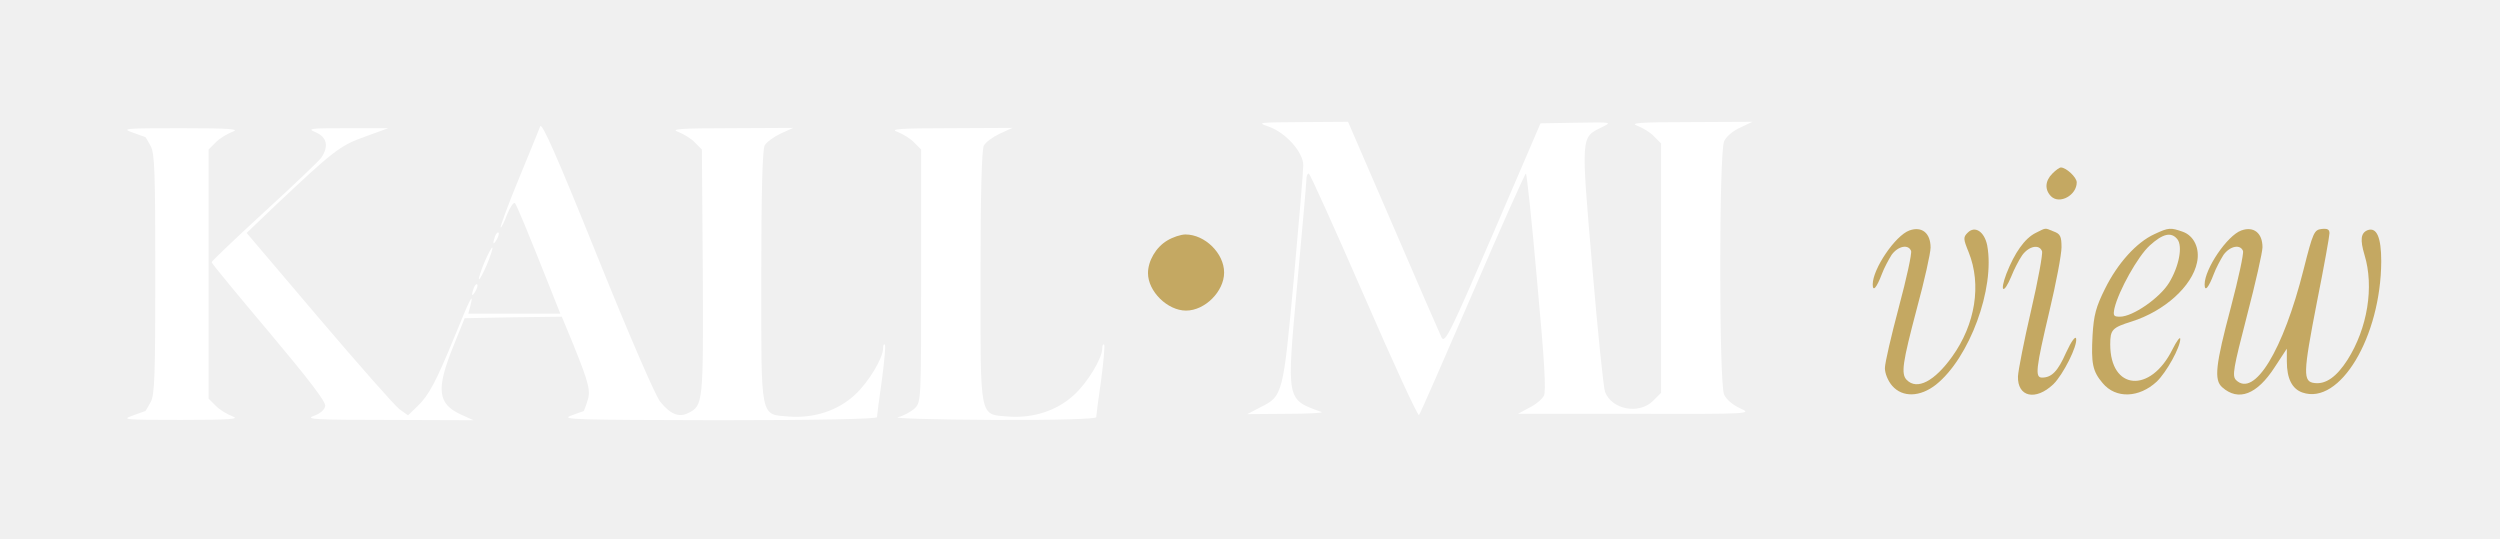
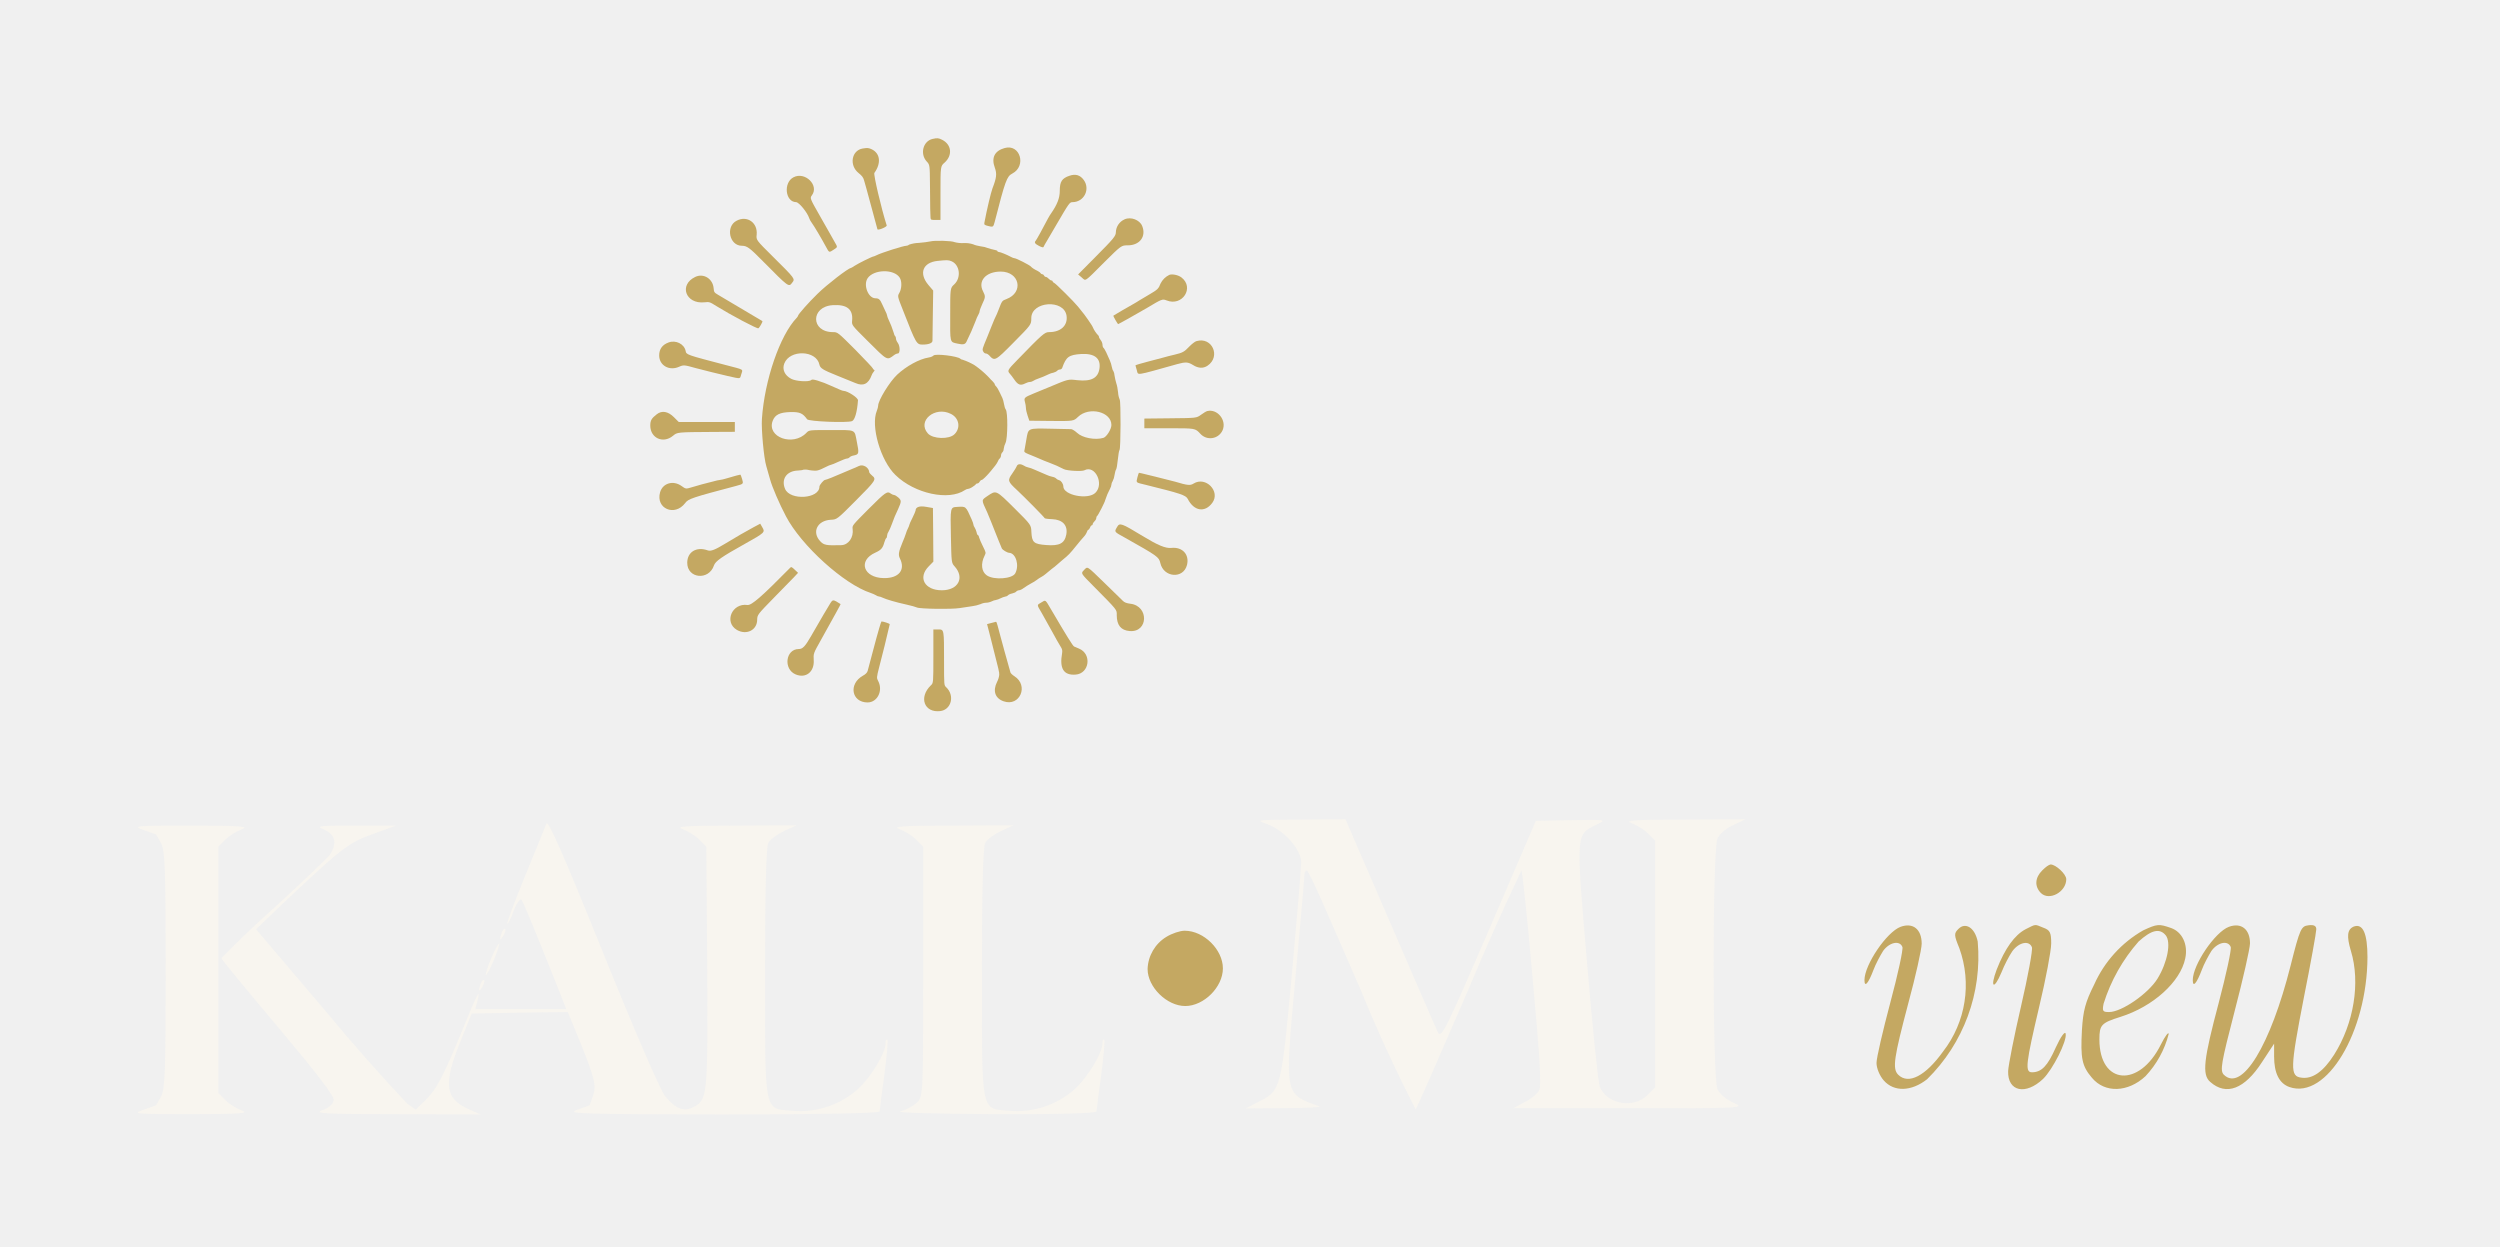
- <svg xmlns="http://www.w3.org/2000/svg" viewBox="1588 511 821 177" width="821" height="177">
-   <g transform="translate(0,1200) scale(0.1,-0.1)" fill="#FFFFFF" stroke="none">
-     <path d="M17654 6475 c-4 -11 -36 -89 -71 -174 -35 -85 -61 -156 -59 -158 2 -2 12 17 21 42 10 25 22 42 26 38 6 -7 38 -83 130 -315 l19 -48 -151 0 -151 0 7 27 c12 48 -2 22 -50 -97 -63 -154 -87 -199 -124 -234 l-31 -30 -28 20 c-15 11 -134 146 -265 300 l-237 279 92 88 c191 180 214 199 296 228 l77 28 -135 0 c-125 0 -133 -1 -102 -14 36 -16 42 -46 17 -83 -9 -12 -93 -92 -188 -179 -95 -87 -172 -161 -172 -164 0 -4 85 -107 188 -229 131 -156 187 -229 185 -243 -2 -13 -16 -25 -38 -33 -30 -11 8 -13 245 -13 l280 -1 -42 19 c-76 35 -81 83 -25 222 l38 94 160 3 159 2 38 -92 c52 -129 58 -153 45 -188 -5 -17 -11 -30 -11 -30 -1 0 -20 -7 -42 -15 -36 -13 15 -14 483 -15 329 0 522 4 522 10 0 5 7 59 16 121 8 61 13 114 10 117 -4 3 -6 -2 -6 -12 0 -32 -48 -112 -93 -153 -56 -52 -135 -77 -215 -71 -97 8 -92 -15 -92 460 0 274 4 416 11 430 6 11 29 28 52 39 l42 19 -205 -1 c-169 0 -199 -3 -173 -12 18 -7 43 -22 55 -35 l23 -23 3 -402 c2 -430 1 -439 -47 -463 -31 -16 -59 -5 -93 37 -16 20 -101 216 -207 479 -133 330 -182 440 -187 425z" />
-     <path d="M20047 6474 c56 -20 113 -84 113 -127 0 -17 -14 -185 -31 -372 -35 -379 -36 -386 -109 -422 l-44 -23 129 1 c72 0 123 3 115 6 -117 42 -115 34 -80 419 16 176 30 329 30 342 0 12 3 22 8 22 4 0 85 -180 181 -400 96 -221 177 -397 181 -393 4 4 83 185 176 400 93 216 172 393 175 393 3 0 20 -160 37 -355 24 -260 30 -361 22 -375 -6 -11 -27 -29 -48 -39 l-37 -20 385 0 c381 -1 385 0 345 18 -23 10 -46 29 -53 45 -17 38 -17 794 0 832 7 16 30 35 53 45 l40 19 -205 -1 c-169 0 -199 -3 -173 -12 18 -7 43 -22 55 -35 l23 -23 0 -409 0 -410 -27 -27 c-46 -45 -135 -28 -157 30 -5 12 -24 197 -42 410 -37 434 -38 425 31 459 35 17 35 17 -83 15 l-118 -2 -156 -363 c-142 -329 -158 -361 -169 -340 -6 13 -78 177 -159 366 l-148 342 -151 -1 c-146 -1 -150 -1 -109 -15z" />
-     <path d="M16315 6455 c22 -8 41 -15 42 -15 1 0 9 -13 18 -30 13 -24 15 -89 15 -420 0 -331 -2 -396 -15 -420 -9 -17 -17 -30 -18 -30 -1 0 -20 -7 -42 -15 -37 -13 -26 -14 160 -14 165 0 194 3 168 12 -18 7 -43 22 -55 35 l-23 23 0 409 0 409 23 23 c12 13 37 28 55 35 26 9 -3 12 -168 12 -186 0 -197 -1 -160 -14z" />
-     <path d="M18827 6457 c18 -7 43 -22 55 -35 l23 -23 0 -414 c0 -410 0 -415 -21 -436 -12 -11 -37 -25 -55 -29 -19 -4 115 -8 309 -9 214 -1 342 3 342 9 0 5 7 59 16 121 8 61 13 114 10 117 -4 3 -6 -2 -6 -12 0 -32 -48 -112 -93 -153 -56 -52 -135 -77 -215 -71 -97 8 -92 -15 -92 460 0 274 4 416 11 430 6 11 29 28 52 39 l42 19 -205 -1 c-169 0 -199 -3 -173 -12z" />
-     <path d="M17506 6115 c-9 -26 -7 -32 5 -12 6 10 9 21 6 23 -2 3 -7 -2 -11 -11z" />
-     <path d="M17471 6029 c-12 -29 -20 -54 -18 -56 2 -2 14 20 26 48 12 29 20 54 18 56 -2 2 -14 -20 -26 -48z" />
-     <path d="M17436 5945 c-9 -26 -7 -32 5 -12 6 10 9 21 6 23 -2 3 -7 -2 -11 -11z" />
+ <svg xmlns="http://www.w3.org/2000/svg" width="830" height="414" viewBox="1584 279 830 414">
+   <svg width="194" height="194" x="1798" y="323" viewBox="49 50 1641 1640">
+     <path fill="#C4A862" d="M857.5 67.5c-26.5 6.3-35.7 42-16.2 63.3 8.7 9.4 8.7 9.4 9.2 67.4.5 67.3.8 80.6 1.5 89.8.5 6.8 1 7 14.3 7H880v-75.5c0-75.5 0-75.5 11.5-85.5 23-20.5 19.8-50.7-7-64.2-10-5-13.5-5.3-27-2.3M1060.3 93c-28.3 7.8-38 27.3-27.8 55 6.3 17.3 5 28.5-6.5 58.3-4.5 12-15.5 58.4-22.7 96.2-1 5.8 0 6.8 10.7 9.5 13.5 3.5 14.3 3 18-10.7 30-117 34.3-128.5 49.5-136.5 40.8-21 22.3-84-21.2-71.8M662 94.3c-32 5-39.2 47.5-11.7 69.2 9.2 7.3 13 12.5 15 20 1.5 5.8 4.5 15.8 6.5 22.8 2 6.7 9.7 35.4 17.2 63.4a1902 1902 0 0 0 14 51.8c3 3 27-7.2 26-11-15.2-47.5-37.5-143.2-34.7-147.5 19.7-27.5 16.5-55-7.5-66.5-8.8-4-11.5-4.2-24.8-2.2m580.5 76.5c-21.5 7.2-27.5 16.4-27.5 42.4 0 20.6-7.2 38.8-25.2 64.6-4.3 6.2-7.8 12.4-29.5 53.4-6 11-11.8 21-13 22.3-4.5 4.8-2 8.5 9.2 14.3q11.6 6 12.8 3.2c.5-1.7 5.2-10 10.5-18.7 5-8.8 16-27.3 24-41 38-65 38.7-66.3 47.5-66.3a39 39 0 0 0 31.2-62c-10-14-23-18-40-12.2M467 175.3c-28.7 15-23 69.2 7.5 69.7 8.3.3 31.5 28.8 36.8 45 1 3.5 4.4 9.5 7.7 13.8 5.8 7.7 26.3 42.2 39.5 66.7 9 16.8 8.5 16.5 21.5 8 11.8-7.7 11.5-6.5 2.5-22.2-4-7-9.5-16.6-12-21.3l-30.2-53.2c-26.8-47-27.3-48.3-21.5-55.8 21.2-28.2-19.3-68-51.8-50.7m930 118a41 41 0 0 0-24.5 36c0 10.7-5.7 17.7-57.7 70l-48.3 48.7 9.8 8.3c12.5 10.7 6 15.2 62.5-41.3 49-48.7 49-48.7 67.2-48.7 33.8 0 52.5-25.3 40.3-54.6-7-17-32-26.4-49.3-18.4M307.8 297c-32 16-20.8 70.5 14.4 70.5 14.3 0 21.8 5.5 59 43.3 73 73.7 72.6 73.4 82.3 60.4 8.5-11 9.3-10.2-54.7-73.7-46.6-46.2-46.6-46.2-45-61.2 3.2-33.6-26.6-54.6-56-39.3m1214.7 152.3a53 53 0 0 0-24.7 24.7c-4.8 13.3-8.5 17-28.8 28.8a754 754 0 0 0-29 17.2c-6.2 4-16 10-21.7 13a1667 1667 0 0 0-52.8 30.8c-1 1 12 23.7 13.5 23.7 1.3 0 62-34.2 82.3-46.2 40.5-24.3 42.2-25 53.7-20.3 44.3 17.8 79-36.2 41.5-64.7-9-6.8-26-10.3-34-7M191.3 455c-46.8 22.3-27 76.8 25.7 71.3 13.8-1.5 14.8-1.3 33.5 10.5 40.3 25 113.8 64 118 62.5 3-1.3 13-18.8 11.3-20.3-.8-.7-40.8-24.5-124.8-74-10.2-6-11.2-7.5-12-17.7-2-27-28.2-43.6-51.7-32.3m1407.5 180.3c-4 1-13 8-20 15.2-14.3 15-18.5 17.3-41.3 22.8-9 2-24.7 6-35 9l-38.7 10.2c-21.3 5.5-36.3 10-36.3 11l3.8 13.3c4.5 15.2-7 16.7 113-16.8 24-6.7 31-6.2 45 2.5 14.7 9.3 28.7 10 40.7 1.8 38-25.8 12.8-82-31.2-69M116.5 639Q90 648.6 90 675.5c0 28 28.3 44.3 56 31.8 12.5-5.5 14.5-5.3 46.5 3.7a3162 3162 0 0 0 88.8 22c39.2 8.8 35.2 9.3 39.2-4.5 4.5-15.2 10-12-43.5-26-111-29-110.7-29-112.7-39.7-4-19.5-27.6-31.3-47.8-23.8m1512.3 192.8c-2.8.7-10.5 5.5-17.5 10.5-12.3 9-12.3 9-85.5 9.7l-73.3.8V880h69c75 0 73.5-.2 88.3 15.5a37.7 37.7 0 0 0 62.7-10.5c11.5-28-15.2-60.5-43.7-53.2M83.5 840.5C68.3 852.3 65 858 65 873c.5 34.8 36 50.8 63.3 28.5 13.2-10.7 10-10.5 115-11.2l59.2-.3v-27.5H145l-13.7-13.7c-16.3-16.3-33.6-19.3-47.8-8.3M1433 1018c-3.7 15.8-5.7 13.8 23.8 21 97 24 112.2 29 117.5 39.3 17.5 34.5 48.2 39.5 69 11.2 23.7-32-18.3-75.5-52.5-54.2-9.5 6-17 5.2-52-5.3-13.3-3.7-99-25-101.5-25-.5 0-2.5 5.8-4.3 13m-1126.7-5c-5.6 1.5-16.8 4.8-25.3 7.3-8.2 2.5-17 4.7-19.5 4.7s-13 2.3-23.5 5.3c-10.7 2.7-23.2 6.2-28 7.2-4.7 1.3-17 4.8-27 7.8-18.2 5.5-18.2 5.5-30-3-23.5-17-53.2-8.3-60.5 17.7-12.7 45.5 41 68.8 70.3 30.3 9.2-12.3 18.4-15.3 143.7-48.5 20.3-5.5 20.3-5.5 16.5-18.8-2-7-4.2-12.7-5.2-12.7-.8.2-6 1.5-11.6 2.7m48.8 145c-18 9.5-54 30.3-77.5 44.8-30.7 18.7-42.2 23.2-51 20.2-31.7-11.5-57.7 4.3-57.7 34.8 0 44.5 60.7 50.5 75 7.5 3.7-11.8 22.4-24.8 86.2-60.3 57.3-32 58-33 49.5-47l-5.7-10zm1020.8-.5c-8 13.8-8.8 12.8 22.5 30 91.2 51.3 95.2 54 99 70.8 9.2 41.5 65 45.5 75 5.5 7.2-29.3-12.8-51-44-47.8-16 1.8-38-7.5-80.8-33.5-59.5-36.2-64.5-38-71.7-25m-918.5 114.8c-80.3 81.5-108 105.5-119.5 104-43.3-6-66.3 48.2-29.6 70 26.8 15.5 56.6.7 57-28 .3-14.5.6-14.8 48.6-64l55.7-57L480 1286l-9.2-8.7c-8.8-8.3-9.8-8.8-13.6-5m825.3 6.5c-8.5 8.7-8.5 8.7 25.3 42.7 71.2 72 67.2 67.3 67.2 83.5 0 28 11.8 42.5 36.3 44.5 52.5 4.3 54.5-70.5 2-76.7-10.5-1.3-16.3-3.5-20.8-7.8l-52-50.7c-51.7-50-46.7-47-58-35.5m-711.5 92c-5.2 8.2-30.7 51.2-55.2 94.2-16 27.8-23 35-33.8 35-37 0-44 56.5-8.7 71.3 28.7 12 53-7.3 50.7-40.5-1-18.3-1-18.3 20.3-56.3 40.5-72.7 55.7-100.2 55.2-100.7-20.7-13.3-21.7-13.3-28.5-3m592-1.5c-12.7 7.5-13 5.2 1.3 29.5l31 55.5a818 818 0 0 0 23.7 41.7c3 4.8 3.5 9 2.5 15.8-7.7 43.2 4.5 62.5 38 60 38.8-2.8 46.3-58 9.5-73-5.5-2.3-12-5-14-6-3.5-1.8-22.2-32-63.7-102.8-17.8-30.2-15.3-28.5-28.3-20.7m-455.2 72.5c-3.3 10.7-11.3 40.2-18 65.7a2245 2245 0 0 1-14.3 53.8c-1.5 5.2-5.5 9.2-13.2 13.5-41.3 23-32.3 75.2 13 75.2 27.2 0 43.7-32.5 30.2-59.2-5.2-10-5.2-10 2.3-39.8a4083 4083 0 0 0 29.7-120.7c0-1.8-18-7.8-23.2-7.8-.5 0-3.5 8.8-6.5 19.3m326-17.8c-1.3.5-7 2-12.8 3.3l-10.2 2.7 9.5 36.8c25.5 100.5 24.7 96.7 24.7 105.7a56 56 0 0 1-6.2 20c-12.5 25-5.5 46 18.5 54.3 45.5 16 71.5-44.5 30.2-70.5-5.2-3.3-10.2-8-11-10.5-9.2-32.8-25.5-90.5-31.2-113-8-30.8-7.8-30-11.5-28.8M860 1520.3c0 75.2 0 75.2-7 81.7-34.7 33.3-19 77.5 26 72.3 31.5-3.5 41.8-43.8 17-67-6-5.5-6-5.5-6-72.3 0-91.5.3-90-16.5-90H860z" />
+     <g fill="#C4A862">
+       <path d="M851.3 355.3c-5.5 1.4-20.3 3.2-33 4.2a89 89 0 0 0-26.3 4.8 12 12 0 0 1-8 3.2c-8.2 0-70.5 19.8-84 26.8-3.5 1.7-7 3.2-8 3.2-3.5 0-43.5 19.8-52.7 26a67 67 0 0 1-11 6.5c-7 0-68.3 47.3-93.5 72.3-24 23.2-54.8 58-54.8 61.7 0 1-1.7 3.5-3.7 5.8-47 48.7-90.3 174.5-97.8 284-2 30 5.5 110 12.3 132.5 2.2 7 7 23.7 10.7 37.5 5.8 21.2 25.5 67.2 44.3 103 43 82.5 163.5 191.5 238.2 215.7 5.3 1.8 12 4.8 14.8 6.5 2.7 2 6.5 3.5 8.7 3.5 2 0 6.5 1.5 10 3.3 9.5 4.7 38.5 13.2 66.3 19.2 13.7 3 27.2 6.8 30 8.3 7 4 97.7 5.5 120 1.7l34.7-5.2a105 105 0 0 0 24.3-6c3.7-2 10.7-3.8 15.2-3.8s11.5-1.7 15.5-3.7c3.8-2 9-3.8 11.3-3.8a53 53 0 0 0 14-5 56 56 0 0 1 14-5 10 10 0 0 0 7-3.5c1.7-2 6.7-4.2 11.2-5 4.8-1 9.8-3.2 11.5-5.2a12 12 0 0 1 8-3.8c2.8 0 8.5-2.7 13-6.2s13.8-9 20.5-12.8a108 108 0 0 0 17.3-10.7c2.7-2.3 8.2-5.8 12-7.8 4-2 9.5-6 12.5-8.7 3-2.8 10.5-9 16.7-13.8 6.3-4.5 12.5-9.5 13.8-11 1.5-1.5 8.7-7.7 16.2-14 17-13.7 21.5-18.5 38.5-39.7 7.5-9.5 17.3-21 21.5-25.5a42 42 0 0 0 9-14.3c1-3 2.5-5.5 3.8-5.5s3.5-2.7 4.7-6.2 3.5-6.3 5-6.3c1.3 0 2.5-1.5 2.5-3.2 0-2 2.3-5.5 5-8s5-6.5 5-9 1-5 2.5-6c2.5-1.5 22.5-40.5 22.5-44.3a191 191 0 0 1 13.8-32.5c2-3.5 3.7-8.7 3.7-11.2s1.5-7 3.5-9.8a50 50 0 0 0 5.3-17.2c1-7 3-14 4.5-15.8 1.2-1.7 3.5-14 4.7-27.2 1.3-13.3 3.3-25.5 4.8-27.3 3.5-4.2 4-137 .5-141.5a59 59 0 0 1-4.5-19.5c-.8-9-3-20.7-5-26.2-1.8-5.5-4-15.3-5-21.8a34 34 0 0 0-3.5-13.2c-1.3-.5-3-5.5-4-10.5a87 87 0 0 0-6-19.5c-2.5-5.5-7-15.3-9.8-21.8-3-6.2-6.5-12.2-8-13.2-1.2-.8-2.5-4.5-2.5-8.3 0-3.7-2.2-9.5-5-13s-5-7.5-5-9.2c0-1.5-.7-3.3-1.7-3.8a79 79 0 0 1-15.8-23.7c0-2.3-24-37-31.2-44.8l-10-12.5c-11-13.7-62.3-64.7-67-66.7-2.3-.8-4.3-2.8-4.3-4.3 0-1.2-1.5-2.5-3.2-2.5-2 0-5.5-2.2-8-5s-6-5-8-5c-1.8 0-4-1.7-4.8-3.7-1-2-3-3.8-5-3.8a7 7 0 0 1-5.2-3.2c-1-1.8-4.8-4.6-8.3-6.3-9-4.2-15.7-8.7-18.7-12.2-3.3-4-41-23.3-45.8-23.3-2 0-6.5-1.7-10-3.7-11.7-6.3-30-13.8-34-13.8-2.2 0-4-1-4-2.5 0-1.2-4.2-3-9.2-3.7-5.3-1-13.5-3.3-18.3-5-4.7-2-14.2-4.3-21.2-5-6.8-1-15.5-3.3-19.3-5.3a72 72 0 0 0-27-3.5 86 86 0 0 1-25.5-2.7c-7-3.8-55.5-5.3-68.2-2M911 411c23.3 9.8 27.8 46 7.8 64.8-11.5 10.4-11.5 10.4-11.5 83.7-.3 82.5-1.5 78 20.5 82.8 15.7 3.5 21.2 2.5 25-5a670 670 0 0 0 26-59 98 98 0 0 1 7.7-17.5c2-3 3.5-7.5 3.5-9.8 0-2.2 3.5-11.5 7.5-20.2 9-18.8 9-21.5 2.3-34.8-15.8-29.5 7.5-56 49.2-56 53.5 0 65.8 58.8 16 77.3-12 4.5-12.2 4.7-21.5 29-3.5 9.5-7.5 18.5-8.5 20-1 1.2-6 13.2-11.2 26.2-5.3 13-10.8 27-12.5 31.3-14 33.5-14.3 34.5-11.5 40.2 1.5 3.3 4.7 6 7.2 6 2.8 0 6.5 2 8.8 4.3 16.5 18.2 17 18 70.2-35.8 49-49.5 49-49.5 49-67.7 0-47.5 91.8-54 99-7 4 27.5-16 46.2-49 46.2-12.5 0-18.5 5.3-90.5 79.5-25.7 26.3-27.2 29-20 37 2.5 2.5 8 10 12.5 16.3 10.5 15.7 17.8 18.2 31.5 11 3.8-2 9.5-3.8 12.5-3.8s7.5-1.5 10.3-3.5c2.7-1.7 7.7-4.2 11.2-5.2a293 293 0 0 0 32.5-13.5c2.3-1.3 7.5-3 11.8-3.8 4.2-1 9.2-3.5 11-5.5 1.5-2 5-3.5 7.7-3.5 2.5 0 5.3-2 6.3-4.5 11-31 18.5-36.7 53-39 37.7-2.2 55.7 11.8 51.7 40.5-3.7 27-23 37.3-62.2 33-26.8-3-23.8-3.7-80.5 20-12.3 5.3-31.5 13-42.5 17.5-26.3 11-27.3 12-24 24a82 82 0 0 1 2.7 17.3c0 4.2 2.3 13.7 4.8 21.2l4.7 13.8 62.3.7c62 .5 62 .5 74.5-11.5 31-29.7 93.7-14.5 93.7 22.8 0 11.7-13.5 33.5-22.5 36.2-23.2 6.8-59 0-73.7-14-6.3-5.7-13.8-10.5-16.8-10.5-3.2-.2-28.2-.7-55.7-1.2-67.5-1.3-64.5-2.8-70.3 31.2-1.7 10.3-4 22.3-4.7 26.8-2 9-3.8 7.5 28.7 20.7 7.5 3 15.8 6.5 18.3 7.8 2.2 1.2 11.7 5 21.2 8.5a343 343 0 0 1 41.8 18.5c9.2 4.7 50.7 7 58 3.2 29.7-16 56.2 38.3 30.7 63.3-21 20.5-90 6.7-90-17.8 0-7-6-16.2-11.5-17.5-3.2-.7-7-3-8.5-4.7-1.5-2-6.5-4.3-10.7-5a75 75 0 0 1-16-5.3c-4.5-2-11.8-5.2-16.3-7-4.5-2-13.5-5.7-20.2-8.7a73 73 0 0 0-15.5-5.3 36 36 0 0 1-12.3-5.2c-9.7-5.8-18-4.8-20.2 2.5-.8 2.2-6.3 11.5-12.5 20.2-13.5 19-12.5 22 13.5 46 20.7 19.3 77.7 77 77.7 79 0 1 9.5 2.5 21 2.8 29.8 1.2 44.5 17.5 39.8 43.2-4.8 24.8-19 32.3-56 29.5-35.5-2.7-40.5-7.2-42-36.7-.8-20-.8-20-46.8-65.8-53-52.5-51.7-52-76.2-35.5-18 12.5-18 9.5-1 46.3 3.2 7.2 16.5 40 31.7 78.7 4 10.3 8.3 20.5 9.3 22.5 2.5 4.5 15 12 20.7 12.3 18.8 1 29 35.2 17 57.5-8.2 15.7-59.7 19.5-79.7 6-15.3-10.3-17.8-33-6.5-55.3 4.2-8.5 4.2-8.7-4.5-26.2-5-10-9.8-21-10.8-25-.7-3.8-2.5-6.8-3.5-6.8-1.2 0-3-3.7-3.7-8.2a49 49 0 0 0-5.3-13c-2-2.8-3.5-6.3-3.5-8.3 0-1.7-2.2-8.5-5.2-15-16.5-37-15.5-36.2-39.8-34.7-20.2 1.2-20-.3-18.2 85 1.5 72.2 1.5 72.2 10.5 82.2 28.7 32 10 67-36 67-48.5 0-68-35.5-36.8-67.2l13-13.3-.5-75.2-.7-75.3-18.5-3.2c-19-3.5-30.3.2-30.3 10.5 0 1.5-4 10.5-8.7 20.2-4.8 9.5-8.8 18.3-8.8 19.8 0 1.2-1.7 5.7-3.7 9.5s-4.8 10.5-6 15-5.8 16.2-10 26c-10.3 24.7-11.8 33.7-6.8 43.5 16.3 32.7-3 56.2-45.2 55.5-57.5-.8-73.5-49.3-23.8-71.5 16.3-7.3 21-13 25.3-28.8 1.7-5.7 4-11 5.2-11.7 1.5-.8 2.5-4 2.5-7a22 22 0 0 1 4-11.3c2-3 6-12 8.8-19.7a401 401 0 0 1 18.5-44.5c9.2-20.5 9.2-23.5.7-31.5-4.5-4-10-7.3-12-7.3-2.2 0-6.2-1.7-9-3.7-10.7-8-14.5-5.5-62.7 42.7-46.3 46.5-46.3 46.5-45 56.5 3.2 23.5-11.8 44.8-32 45.3-42.5 1.2-48.8 0-59.3-11.3-23.7-25.7-8-57.7 29.5-60 17.8-.7 17.8-.7 70.8-54 57-57.2 58.5-59.7 45.2-70.5-4-3.5-7.2-7.2-7.5-8.5-.5-13.7-17.2-24-29.2-18-3.8 2-13.3 6-20.8 9-7.5 3.3-17 7.3-21.2 9-23.8 10.5-50 21-52.8 21-4 0-16 14.3-16 19 0 34.3-82.5 39.5-96.5 6.3-11.5-27.3 4.3-50.3 35.5-51.5 7-.3 14-1.3 15.5-2.3a41 41 0 0 1 16.8 1c7.7 1.5 17.4 2 22 1.3 7.7-1.8 11.2-3.3 28.7-12a50 50 0 0 1 10.8-4.3c1.5 0 11-4 21.2-8.7 10.3-4.8 20.8-8.8 23.3-8.8s6-1.5 7.5-3.5c1.7-2 6.7-4.2 11.2-5 15.3-3 15.8-5.5 9-39-7-35.2-.5-32.5-73.5-32.5-60.5 0-60.5 0-68 7.8-37.2 39.2-112.2 12.5-94.7-33.8 6.7-17.2 20-23.7 49.7-24.5 26.3-.5 34.5 3 47 20.3 4.5 6.2 111.8 10.5 126 5.2 8-3.2 14.5-25.7 16.8-58.5.5-7-28.5-26-40.3-26.5-3 0-8.5-2.2-34.7-14a301 301 0 0 0-39-15c-11-3.2-15.3-3.5-17.3-1.5-6 6-43.2 3.8-56.5-3.5-18.2-9.7-25.5-26.2-19.2-42.7 15.2-40 90.2-37.8 98.7 3 2 10 10 15 50 31 18.5 7.2 41.5 16.7 51 20.7 22.3 9.8 36.8 2.5 45.8-22.2.7-2.5 3.2-6.8 5.5-9.3 3-3.5 3.2-5 1-5.7-1.8-.8-3.3-2.5-3.3-3.8 0-1.5-22.2-25-49.2-52.5C591.3 610 591.3 610 578 610c-62.7 0-63.2-71.7-.5-75.7 40-2.5 57.5 11.5 54.3 44-1 12.2-1 12.2 43 56 57.2 57 54.5 55.5 75 40.2 3.2-2.5 8-4.5 10.5-4.5 6.7 0 6.5-21.2-.3-30-2.7-3.5-5-8.7-5-11.7s-1-6-2.2-7c-1.3-.8-3.3-4.8-4-9a274 274 0 0 0-15.3-39A40 40 0 0 1 730 563a36 36 0 0 0-3.7-9.7c-2-3.8-6.5-13.3-9.8-21-6-14-9.7-17.3-19.2-17.3-20.3 0-34.8-37.7-21.8-56.5 17.3-25 73.8-26.2 89.8-1.7 6.7 10 6.2 30.7-.8 43-5.5 9.4-5.5 9.4 10.3 49.2 37 94.8 38 96 55.5 96 16.5 0 27.2-4.2 27.2-10.7l1-73.3 1-67.7-13.5-15.8c-27.5-32.7-15.7-63.2 26-67.5 26.5-2.7 30.3-2.7 39 1" />
+       <path d="M860.3 675.8c-1.8 2.2-7.8 4.7-13.5 5.5-26.5 4.2-63.3 24.5-89 48.7-21 20-52.8 71.8-52.8 86.3 0 3-1.7 9.7-3.7 14.5-17.8 42.5 10.2 139.7 52.2 180.5 54 52.5 149.8 73.2 195.3 42.2 2.7-2 7-3.5 9.5-3.5 4.2 0 19.7-9.5 21.2-13.2.5-1 2.5-1.8 4.3-1.8 2 0 4.7-2.2 6.2-5s4.3-5 6-5c5.3 0 42-42.5 45-51.7 1-3 3.3-6.8 5.3-8.3 2-1.7 3.7-5.7 3.7-8.7s1.8-7 3.8-8.8c2-1.7 3.7-5.7 3.7-9.2a54 54 0 0 1 5.3-17.5c6.2-13.5 6.5-86.3.5-93.5-1.8-2-3.8-8.8-4.8-14.8-1-6.2-3-14-4.7-17.5l-8.5-17.7c-3-6.5-7-13-9-14.8-2-1.7-3.8-4.2-3.8-5.7 0-1.3-2.5-5-5.5-8-3.2-3-9-9-12.7-13.3a263 263 0 0 0-38-32.2 167 167 0 0 0-34.3-15.8 10 10 0 0 1-6.2-2.7c-7.5-7.5-70.5-15-75.5-9m49.2 164c23 11.7 27.8 39.2 9.8 57-15 15-60.8 13.5-74.8-2.3-31-35 20-77.7 65-54.7" />
+     </g>
+   </svg>
+   <g fill="#F8F5EF">
+     <path d="m1765.4 552.5-7.1 17.4c-3.5 8.5-6.1 15.6-5.9 15.8s1.2-1.7 2.1-4.2 2.2-4.2 2.6-3.8c.6.7 3.8 8.3 13 31.5l1.9 4.8h-30.2l.7-2.7c1.2-4.8-.2-2.2-5 9.7-6.3 15.4-8.7 19.9-12.4 23.4l-3.1 3-2.8-2a609 609 0 0 1-26.5-30l-23.7-27.9 9.2-8.8c19.1-18 21.4-19.9 29.6-22.8l7.7-2.8H1702c-12.5 0-13.3.1-10.2 1.4q5.4 2.6 1.7 8.3c-.9 1.2-9.3 9.2-18.8 17.9a332 332 0 0 0-17.2 16.4c0 .4 8.5 10.7 18.8 22.9 13.1 15.6 18.7 22.9 18.5 24.3q-.4 2-3.8 3.3c-3 1.1.8 1.3 24.5 1.3l28 .1-4.2-1.9c-7.6-3.5-8.1-8.3-2.5-22.2l3.8-9.4 16-.3 15.9-.2 3.8 9.2c5.2 12.9 5.8 15.3 4.5 18.8-.5 1.7-1.1 3-1.1 3l-4.2 1.5c-3.6 1.3 1.5 1.4 48.3 1.5 32.9 0 52.2-.4 52.2-1l1.6-12.1c.8-6.1 1.3-11.4 1-11.7q-.6-.4-.6 1.2c0 3.2-4.8 11.2-9.3 15.3a29 29 0 0 1-21.5 7.1c-9.7-.8-9.2 1.5-9.2-46q0-41 1.1-43c.6-1.1 2.9-2.8 5.2-3.9l4.2-1.9-20.5.1c-16.9 0-19.9.3-17.3 1.2 1.8.7 4.3 2.2 5.5 3.5l2.3 2.3.3 40.2c.2 43 .1 43.9-4.7 46.3-3.1 1.6-5.9.5-9.3-3.7-1.6-2-10.1-21.6-20.7-47.9-13.3-33-18.2-44-18.7-42.5m239.3.1c5.6 2 11.3 8.4 11.3 12.7 0 1.7-1.4 18.5-3.1 37.2-3.5 37.9-3.6 38.6-10.9 42.2l-4.4 2.3 12.9-.1c7.2 0 12.3-.3 11.5-.6-11.7-4.2-11.5-3.4-8-41.9 1.6-17.6 3-32.9 3-34.2q0-2 .8-2.2c.8-.2 8.5 18 18.1 40a487 487 0 0 0 18.1 39.3c.4-.4 8.3-18.5 17.6-40a911 911 0 0 1 17.5-39.3c.3 0 2 16 3.7 35.5 2.4 26 3 36.1 2.2 37.5-.6 1.1-2.7 2.9-4.8 3.9l-3.7 2h38.5c38.1.1 38.5 0 34.5-1.8-2.3-1-4.6-2.9-5.3-4.5-1.7-3.8-1.7-79.4 0-83.2.7-1.6 3-3.5 5.3-4.5l4-1.9-20.5.1c-16.9 0-19.9.3-17.3 1.2 1.8.7 4.3 2.2 5.5 3.5l2.3 2.3V640l-2.7 2.7c-4.6 4.5-13.5 2.8-15.7-3-.5-1.2-2.4-19.7-4.2-41-3.7-43.4-3.8-42.5 3.1-45.9 3.5-1.7 3.5-1.7-8.3-1.5l-11.8.2-15.6 36.3c-14.2 32.9-15.8 36.1-16.9 34-.6-1.3-7.8-17.7-15.9-36.6l-14.8-34.2-15.1.1c-14.6.1-15 .1-10.9 1.5" />
+     <path d="m1631.5 554.5 4.2 1.5c.1 0 .9 1.3 1.8 3 1.3 2.4 1.5 8.9 1.5 42s-.2 39.6-1.5 42c-.9 1.7-1.7 3-1.8 3l-4.2 1.5c-3.7 1.3-2.6 1.4 16 1.4 16.5 0 19.4-.3 16.8-1.2-1.8-.7-4.3-2.2-5.5-3.5l-2.3-2.3v-81.8l2.3-2.3c1.2-1.3 3.7-2.8 5.5-3.5 2.6-.9-.3-1.2-16.8-1.2-18.6 0-19.7.1-16 1.4m251.2-.2c1.8.7 4.3 2.2 5.5 3.5l2.3 2.3v41.4c0 41 0 41.5-2.1 43.6a15 15 0 0 1-5.5 2.9c-1.9.4 11.5.8 30.9.9 21.4.1 34.2-.3 34.2-.9l1.6-12.1c.8-6.1 1.3-11.4 1-11.7q-.6-.4-.6 1.2c0 3.2-4.8 11.2-9.3 15.3a29 29 0 0 1-21.5 7.1c-9.7-.8-9.2 1.5-9.2-46q0-41 1.1-43c.6-1.1 2.9-2.8 5.2-3.9l4.2-1.9-20.5.1c-16.9 0-19.9.3-17.3 1.2m-132.1 34.2q-1.3 4 .5 1.2c.6-1 .9-2.1.6-2.3q-.4-.3-1.1 1.1m-3.5 8.6c-1.2 2.9-2 5.4-1.8 5.6s1.4-2 2.6-4.8c1.2-2.9 2-5.4 1.8-5.6s-1.4 2-2.6 4.8m-3.5 8.4q-1.3 4 .5 1.2c.6-1 .9-2.1.6-2.3q-.4-.3-1.1 1.1" />
  </g>
-   <g transform="translate(0,1200) scale(0.1,-0.1)" fill="#C4A862" stroke="none">
-     <path d="M22620 6320 c-24 -24 -26 -53 -4 -75 28 -27 84 4 84 46 0 17 -35 49 -52 49 -5 0 -17 -9 -28 -20z" />
-     <path d="M22150 6133 c-46 -17 -120 -126 -120 -177 0 -26 13 -11 30 34 7 19 22 47 32 63 21 29 55 36 64 13 3 -8 -15 -91 -40 -184 -25 -94 -46 -184 -46 -201 0 -17 10 -42 24 -58 34 -39 92 -37 144 4 110 88 194 316 168 457 -9 45 -40 66 -64 42 -15 -15 -15 -20 3 -64 43 -107 22 -237 -54 -343 -58 -81 -115 -111 -149 -77 -20 20 -14 57 33 235 25 92 45 182 45 200 0 48 -29 71 -70 56z" />
-     <path d="M22565 6125 c-36 -18 -69 -65 -96 -134 -23 -61 -9 -69 16 -9 9 23 25 54 36 70 22 30 56 37 65 13 3 -8 -13 -96 -36 -195 -23 -99 -42 -196 -43 -216 -2 -68 58 -81 116 -26 32 31 80 126 75 150 -2 10 -16 -9 -33 -46 -27 -61 -47 -82 -79 -82 -24 0 -20 30 24 217 22 92 40 187 40 211 0 36 -4 44 -26 52 -30 12 -23 13 -59 -5z" />
-     <path d="M22955 6121 c-59 -27 -121 -96 -162 -179 -30 -60 -37 -87 -41 -152 -5 -94 0 -119 33 -158 43 -52 120 -49 178 5 32 31 77 112 77 140 0 9 -12 -7 -26 -35 -72 -145 -204 -134 -204 17 0 48 6 55 70 75 108 34 199 116 215 194 10 46 -10 88 -47 101 -40 14 -46 14 -93 -8z m75 -16 c19 -23 6 -90 -27 -144 -31 -50 -119 -111 -161 -111 -21 0 -23 3 -18 28 14 58 77 171 116 206 43 39 70 45 90 21z" />
-     <path d="M23240 6133 c-46 -17 -120 -126 -120 -177 0 -26 13 -11 30 34 7 19 22 47 32 63 21 29 55 36 64 13 3 -8 -15 -91 -40 -186 -50 -188 -56 -238 -28 -262 53 -47 114 -24 172 66 l40 61 0 -42 c0 -56 17 -90 51 -102 123 -43 258 183 259 431 0 79 -15 113 -45 102 -22 -9 -25 -31 -10 -81 32 -105 10 -241 -56 -345 -36 -56 -71 -80 -107 -76 -40 4 -39 30 7 267 23 115 41 216 41 225 0 13 -7 16 -26 14 -24 -3 -28 -10 -59 -133 -67 -266 -162 -422 -222 -363 -13 14 -9 37 36 211 28 107 51 209 51 225 0 47 -29 70 -70 55z" />
-     <path d="M19713 6100 c-37 -22 -63 -67 -63 -107 0 -60 64 -123 125 -123 62 0 125 63 125 125 0 63 -63 125 -127 125 -15 0 -42 -9 -60 -20z" />
-   </g>
+   <path fill="#C4A862" d="M2262 568c-2.4 2.4-2.6 5.3-.4 7.5 2.8 2.7 8.4-.4 8.4-4.6 0-1.7-3.5-4.9-5.2-4.9q-1 .2-2.8 2m-47 18.7c-4.6 1.7-12 12.6-12 17.7 0 2.6 1.3 1.1 3-3.4.7-1.9 2.2-4.7 3.2-6.3 2.1-2.9 5.5-3.6 6.4-1.3.3.8-1.5 9.1-4 18.4-2.5 9.4-4.6 18.4-4.6 20.1s1 4.2 2.4 5.8c3.4 3.9 9.2 3.7 14.4-.4a57 57 0 0 0 16.8-45.7c-.9-4.5-4-6.6-6.4-4.2-1.5 1.5-1.5 2 .3 6.4a36 36 0 0 1-5.4 34.3c-5.8 8.1-11.5 11.1-14.9 7.7-2-2-1.4-5.7 3.3-23.5 2.5-9.2 4.5-18.2 4.5-20 0-4.8-2.9-7.1-7-5.6m41.5.8q-5.5 2.9-9.6 13.4c-2.3 6.1-.9 6.9 1.6.9.9-2.3 2.5-5.4 3.6-7 2.2-3 5.6-3.7 6.5-1.3.3.8-1.3 9.6-3.6 19.5s-4.2 19.6-4.3 21.6c-.2 6.8 5.8 8.1 11.6 2.6 3.2-3.1 8-12.6 7.5-15-.2-1-1.6.9-3.3 4.6-2.7 6.1-4.7 8.2-7.9 8.2-2.4 0-2-3 2.4-21.7 2.2-9.2 4-18.7 4-21.1 0-3.6-.4-4.4-2.6-5.2-3-1.2-2.3-1.3-5.9.5m39 .4a39 39 0 0 0-16.2 17.9c-3 6-3.7 8.7-4.1 15.2-.5 9.4 0 11.9 3.3 15.8 4.3 5.2 12 4.9 17.8-.5a32 32 0 0 0 7.7-14c0-.9-1.2.7-2.6 3.5-7.2 14.5-20.4 13.4-20.4-1.7 0-4.8.6-5.5 7-7.5 10.8-3.4 19.9-11.6 21.5-19.4 1-4.6-1-8.8-4.7-10.1-4-1.4-4.6-1.4-9.3.8m7.5 1.6c1.9 2.3.6 9-2.7 14.4-3.1 5-11.9 11.1-16.1 11.1-2.1 0-2.3-.3-1.8-2.8a57 57 0 0 1 11.6-20.6c4.3-3.9 7-4.5 9-2.1m21-2.8c-4.6 1.7-12 12.6-12 17.7 0 2.6 1.3 1.1 3-3.4.7-1.9 2.2-4.7 3.2-6.3 2.1-2.9 5.5-3.6 6.4-1.3.3.8-1.5 9.1-4 18.6-5 18.8-5.6 23.8-2.8 26.2 5.3 4.7 11.4 2.4 17.2-6.6l4-6.1v4.2q0 8.4 5.1 10.2c12.3 4.3 25.8-18.3 25.9-43.1q0-11.8-4.5-10.2c-2.2.9-2.5 3.1-1 8.1 3.2 10.5 1 24.1-5.6 34.5q-5.3 8.3-10.7 7.6c-4-.4-3.9-3 .7-26.7 2.3-11.5 4.1-21.6 4.1-22.5q.1-1.8-2.6-1.4c-2.4.3-2.8 1-5.9 13.3-6.7 26.6-16.2 42.2-22.2 36.3-1.3-1.4-.9-3.7 3.6-21.1 2.8-10.7 5.1-20.9 5.1-22.5 0-4.7-2.9-7-7-5.5m-352.7 3.3a13 13 0 0 0-6.3 10.7c0 6 6.4 12.3 12.5 12.3 6.2 0 12.5-6.3 12.5-12.5s-6.3-12.5-12.7-12.5c-1.5 0-4.2.9-6 2" />
</svg>
